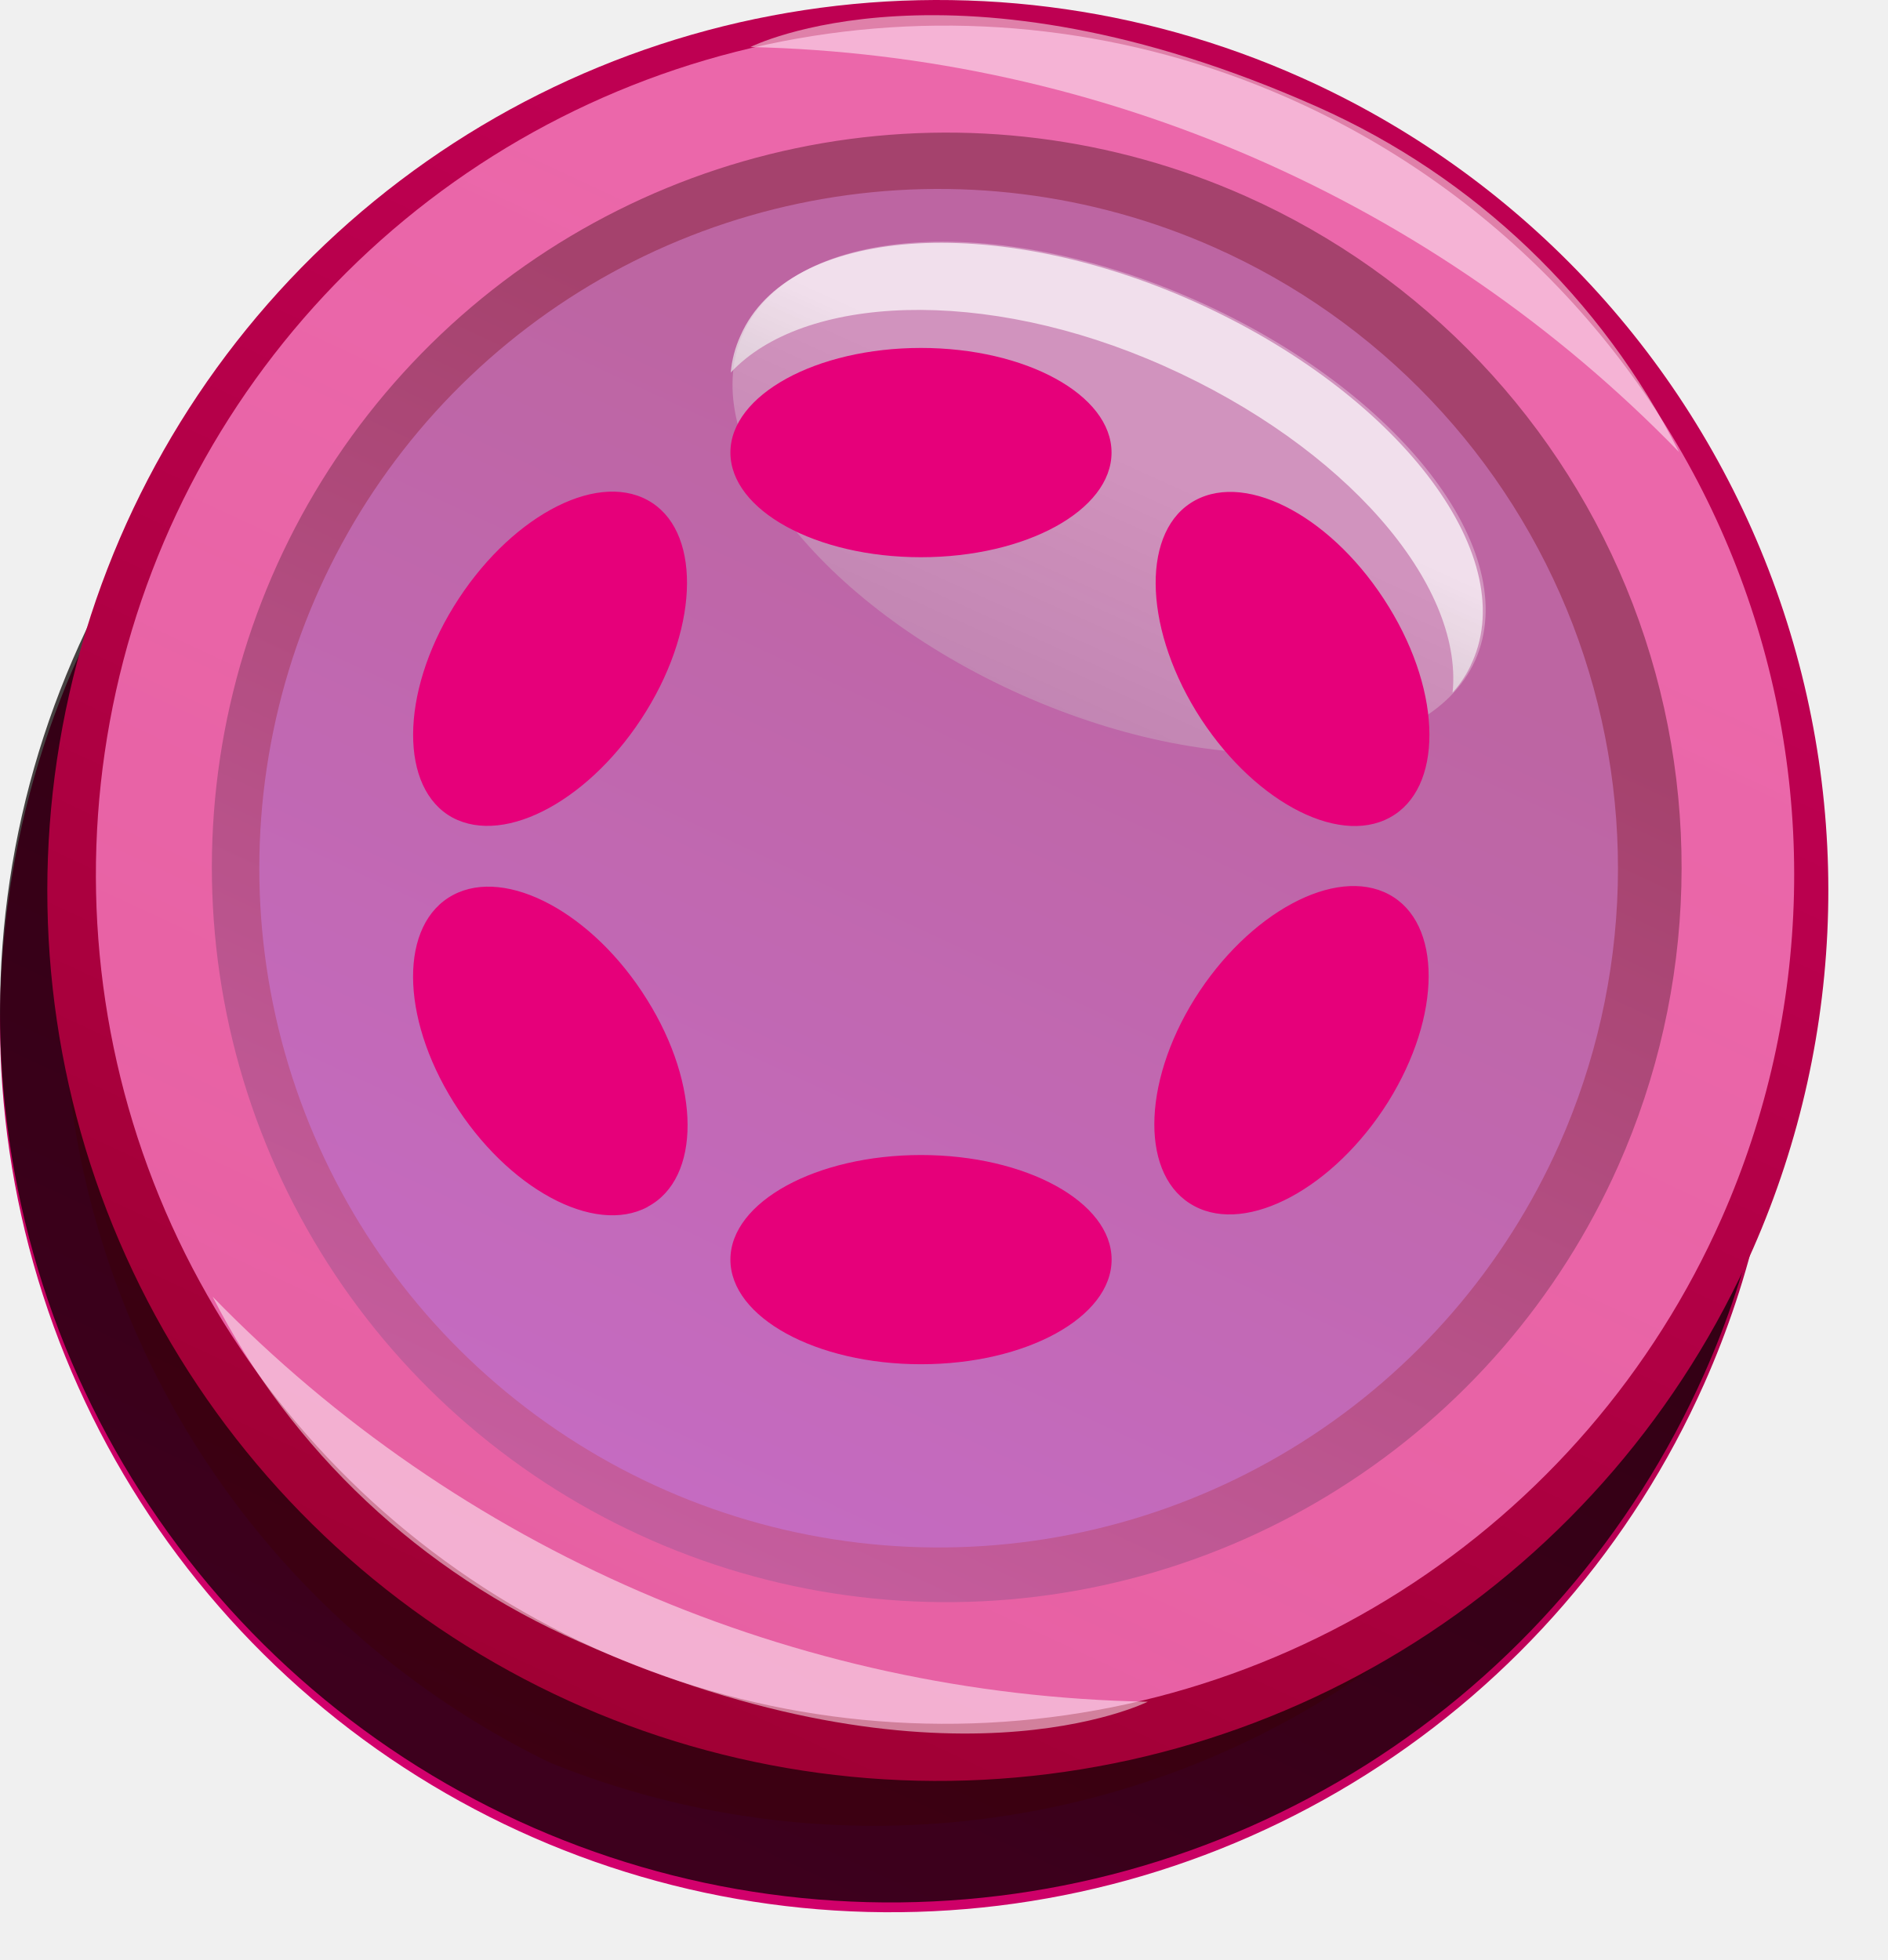
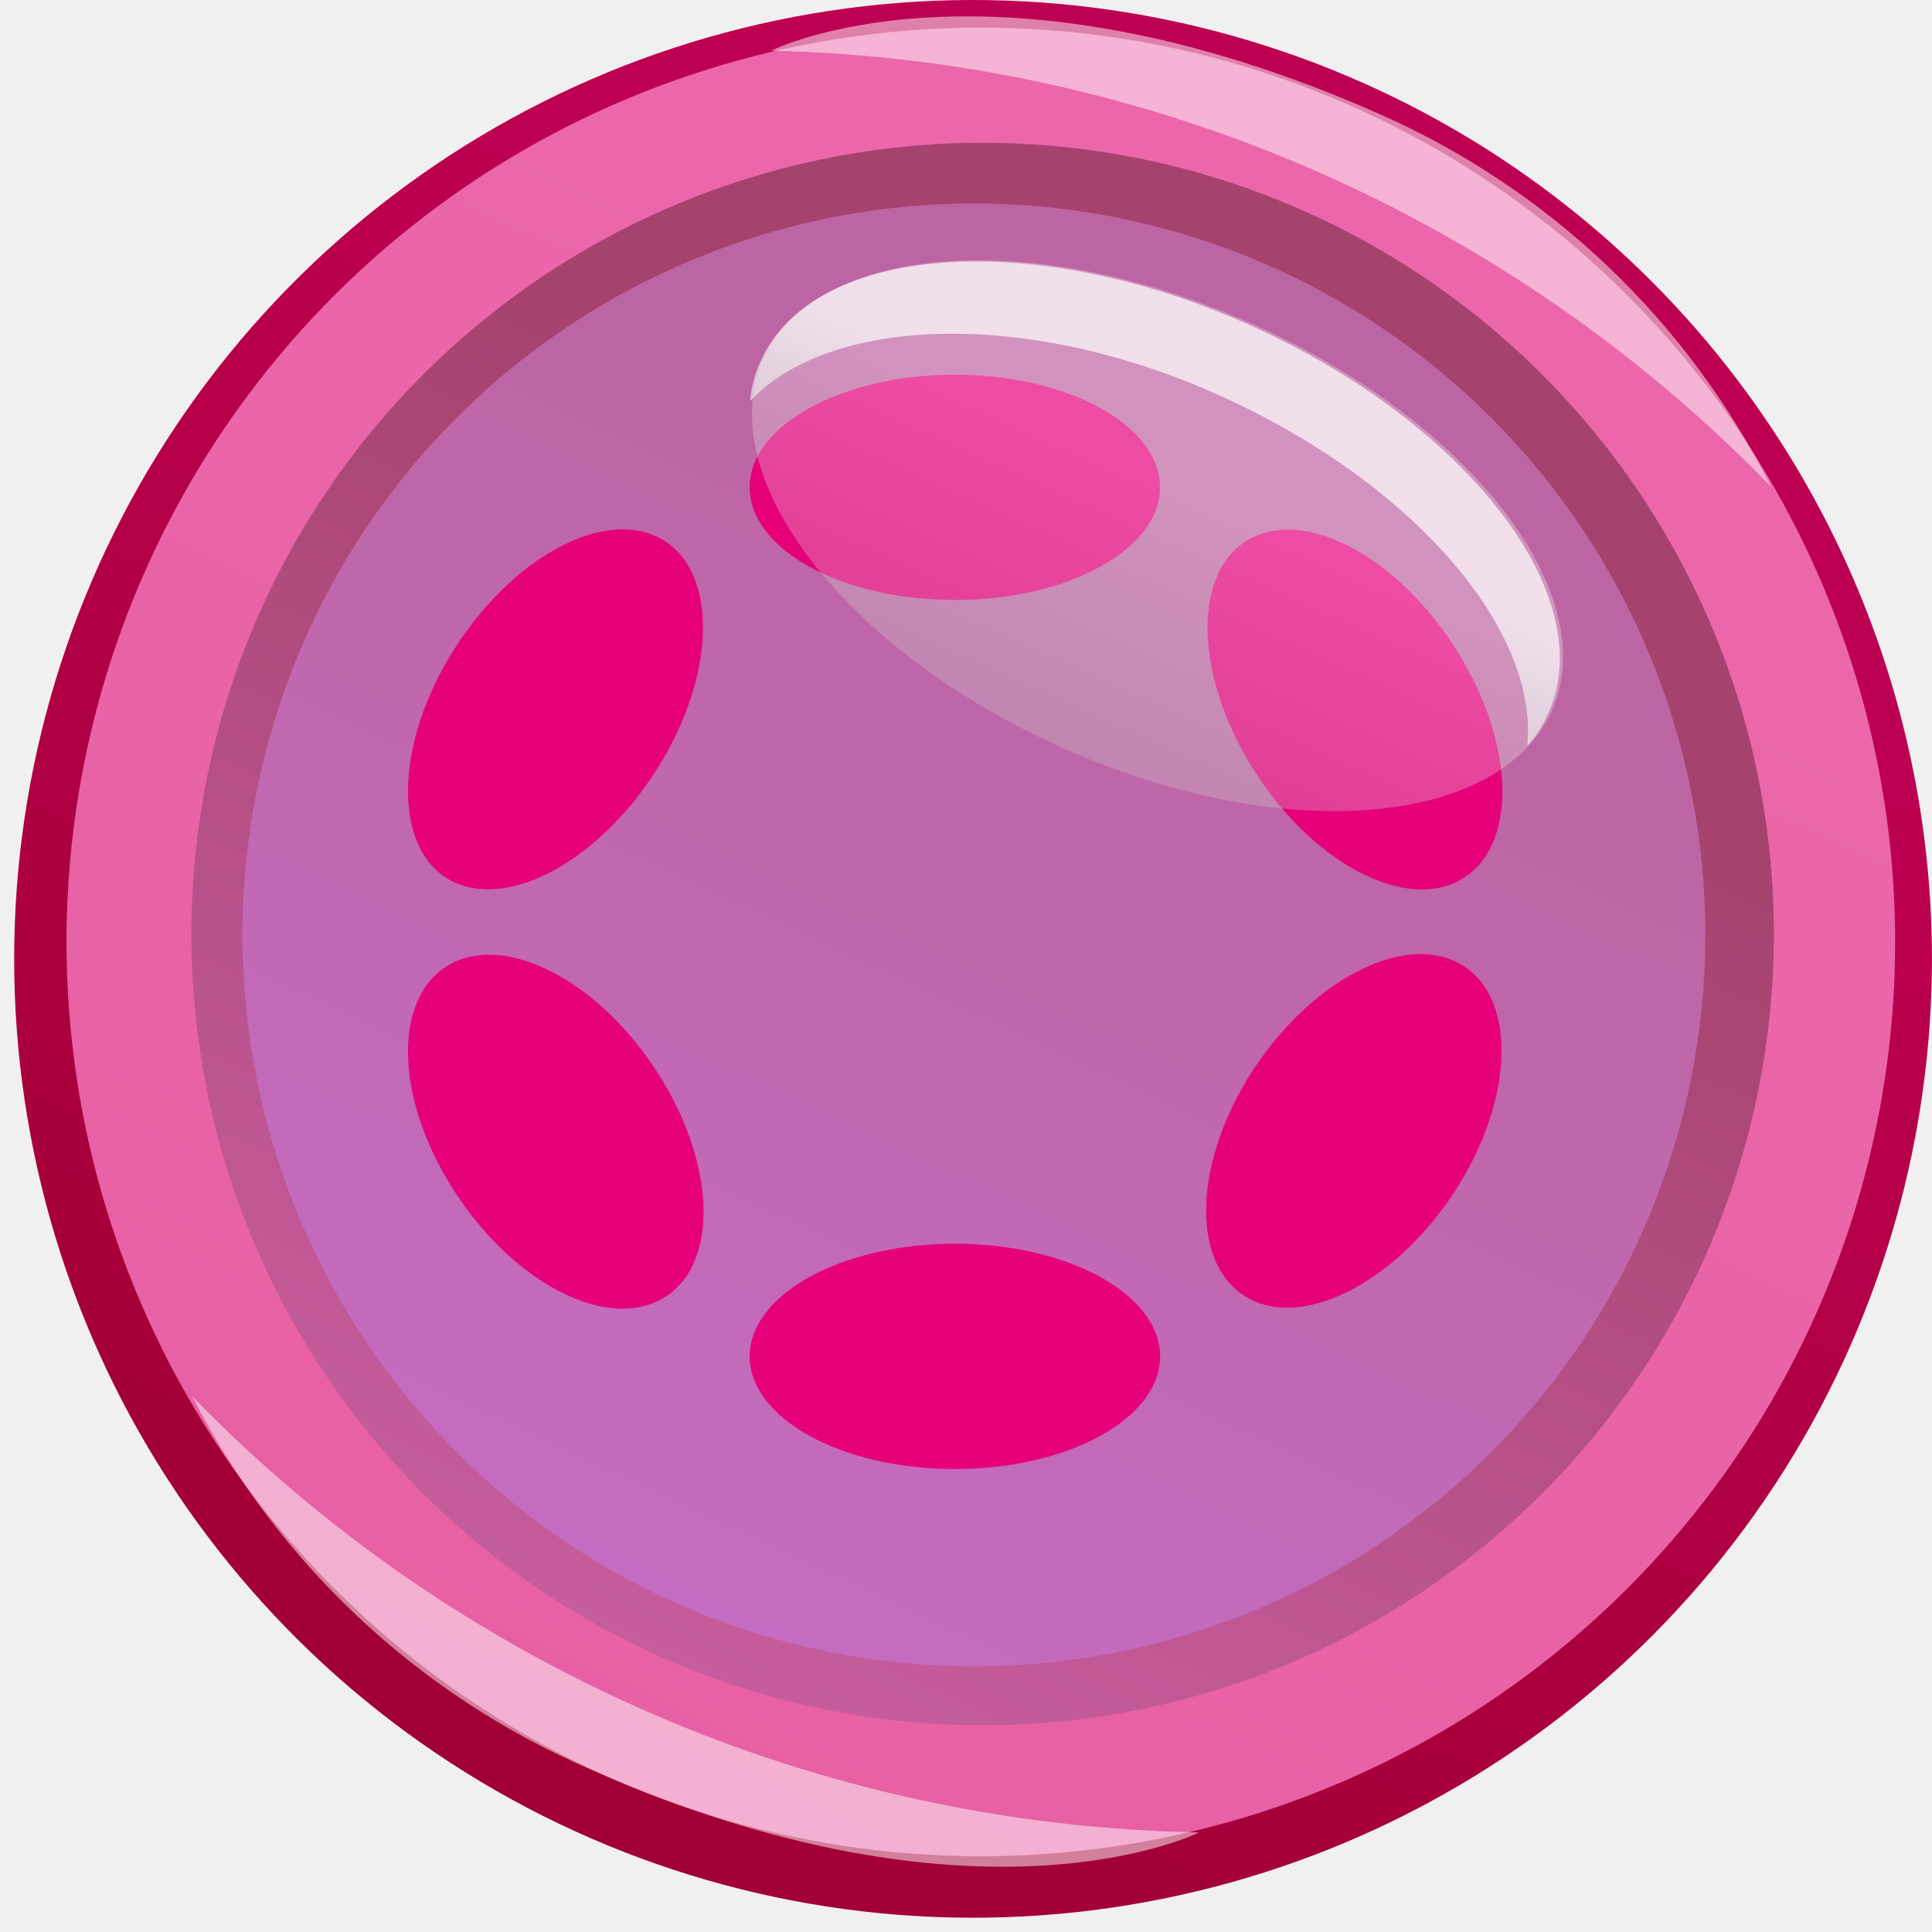
- <svg xmlns="http://www.w3.org/2000/svg" width="26" height="27" viewBox="0 0 26 27" fill="none">
-   <path d="M23.474 18.928C22.487 21.144 20.866 23.018 18.815 24.313C16.763 25.608 14.374 26.266 11.949 26.203C9.524 26.14 7.172 25.36 5.19 23.96C3.209 22.561 1.686 20.605 0.816 18.341C-0.054 16.076 -0.233 13.604 0.301 11.238C0.836 8.872 2.06 6.717 3.819 5.046C5.578 3.376 7.793 2.264 10.184 1.852C12.575 1.44 15.034 1.747 17.25 2.732C18.723 3.387 20.051 4.325 21.161 5.493C22.27 6.662 23.139 8.037 23.717 9.541C24.295 11.045 24.571 12.648 24.529 14.258C24.487 15.869 24.129 17.456 23.474 18.928Z" fill="#464141" />
-   <path style="mix-blend-mode:multiply" d="M23.474 19.063C22.487 21.279 20.866 23.154 18.815 24.448C16.763 25.744 14.374 26.401 11.949 26.338C9.524 26.276 7.172 25.495 5.19 24.096C3.209 22.696 1.686 20.74 0.816 18.476C-0.054 16.211 -0.233 13.74 0.301 11.373C0.836 9.007 2.06 6.852 3.819 5.182C5.578 3.511 7.793 2.399 10.184 1.987C12.575 1.576 15.034 1.882 17.25 2.867C18.723 3.522 20.051 4.46 21.161 5.628C22.27 6.797 23.139 8.172 23.717 9.676C24.295 11.18 24.571 12.783 24.529 14.394C24.487 16.004 24.129 17.591 23.474 19.063Z" fill="url(#paint0_linear_24_8065)" />
-   <path style="mix-blend-mode:multiply" d="M23.068 17.743C21.877 20.661 19.577 22.988 16.674 24.214C13.77 25.44 10.499 25.464 7.577 24.282C4.74 22.907 2.565 20.462 1.53 17.484C0.495 14.506 0.685 11.239 2.058 8.401C3.249 5.483 5.549 3.156 8.453 1.93C11.356 0.705 14.627 0.68 17.549 1.863C20.386 3.238 22.561 5.683 23.596 8.661C24.631 11.639 24.441 14.905 23.068 17.743Z" fill="url(#paint1_linear_24_8065)" />
-   <path d="M24.147 17.203C23.17 19.427 21.554 21.311 19.504 22.615C17.455 23.919 15.064 24.586 12.636 24.53C10.207 24.474 7.849 23.698 5.862 22.3C3.875 20.903 2.348 18.947 1.473 16.681C0.599 14.414 0.418 11.939 0.952 9.569C1.486 7.199 2.712 5.041 4.474 3.369C6.236 1.697 8.455 0.585 10.85 0.176C13.244 -0.234 15.706 0.076 17.924 1.068C20.882 2.39 23.197 4.829 24.363 7.852C25.529 10.876 25.451 14.237 24.147 17.203Z" fill="url(#paint2_linear_24_8065)" />
-   <path style="mix-blend-mode:screen" d="M23.714 16.784C22.778 18.898 21.237 20.687 19.285 21.925C17.333 23.164 15.058 23.797 12.747 23.743C10.436 23.69 8.193 22.953 6.3 21.625C4.408 20.298 2.951 18.439 2.114 16.284C1.277 14.129 1.098 11.775 1.598 9.518C2.099 7.261 3.257 5.203 4.926 3.604C6.595 2.004 8.701 0.936 10.977 0.532C13.253 0.129 15.598 0.409 17.715 1.338C19.125 1.956 20.399 2.847 21.464 3.958C22.529 5.07 23.364 6.38 23.921 7.815C24.478 9.25 24.747 10.781 24.711 12.32C24.675 13.859 24.337 15.376 23.714 16.784Z" fill="url(#paint3_linear_24_8065)" />
-   <path d="M22.289 16.064C21.475 17.893 20.137 19.44 18.443 20.508C16.75 21.577 14.778 22.119 12.777 22.067C10.775 22.015 8.834 21.37 7.199 20.215C5.564 19.059 4.308 17.445 3.591 15.576C2.873 13.707 2.726 11.667 3.168 9.714C3.61 7.761 4.622 5.983 6.074 4.605C7.527 3.227 9.355 2.311 11.329 1.972C13.302 1.634 15.331 1.888 17.16 2.703C19.612 3.795 21.529 5.816 22.491 8.321C23.453 10.827 23.38 13.612 22.289 16.064Z" fill="url(#paint4_linear_24_8065)" />
-   <path d="M21.479 15.764C20.727 17.454 19.49 18.884 17.925 19.872C16.361 20.86 14.539 21.362 12.689 21.314C10.839 21.267 9.045 20.672 7.533 19.605C6.022 18.538 4.86 17.047 4.196 15.32C3.531 13.593 3.394 11.708 3.801 9.903C4.208 8.098 5.14 6.454 6.481 5.179C7.822 3.904 9.511 3.055 11.335 2.74C13.158 2.424 15.034 2.657 16.725 3.407C17.849 3.906 18.863 4.621 19.71 5.512C20.558 6.403 21.221 7.453 21.663 8.6C22.104 9.748 22.315 10.971 22.284 12.2C22.252 13.43 21.978 14.64 21.479 15.764Z" fill="url(#paint5_linear_24_8065)" />
-   <path opacity="0.5" d="M2.929 17.863C4.014 19.984 5.8 21.663 7.982 22.617C13.006 24.851 15.81 23.442 15.81 23.442C10.949 23.353 6.319 21.348 2.929 17.863Z" fill="white" />
-   <path opacity="0.5" d="M23.127 6.226C22.067 4.114 20.308 2.434 18.149 1.473C13.125 -0.762 10.336 0.648 10.336 0.648C15.167 0.756 19.762 2.76 23.127 6.226Z" fill="white" />
-   <path opacity="0.3" d="M20.323 9.091C19.649 10.59 16.86 10.815 14.07 9.571C11.281 8.326 9.572 6.107 10.231 4.607C10.891 3.107 13.695 2.897 16.485 4.142C19.274 5.387 20.983 7.591 20.323 9.091Z" fill="url(#paint6_linear_24_8065)" />
-   <path opacity="0.7" d="M16.035 5.042C18.524 6.151 20.159 8.041 20.009 9.541C20.121 9.417 20.213 9.275 20.279 9.121C20.953 7.621 19.229 5.402 16.455 4.157C13.68 2.912 10.861 3.122 10.201 4.622C10.127 4.783 10.081 4.955 10.066 5.132C11.056 4.067 13.545 3.932 16.035 5.042Z" fill="url(#paint7_linear_24_8065)" />
-   <path d="M15.311 6.234C15.311 7.029 14.134 7.676 12.685 7.676C11.238 7.676 10.061 7.029 10.061 6.234C10.061 5.441 11.242 4.793 12.686 4.793C14.13 4.793 15.311 5.44 15.311 6.234ZM15.312 17.352C15.312 18.146 14.135 18.793 12.686 18.793C11.239 18.793 10.061 18.146 10.061 17.352C10.061 16.557 11.243 15.911 12.687 15.911C14.131 15.911 15.312 16.557 15.312 17.352M8.902 9.796C9.646 8.59 9.649 7.284 8.919 6.889C8.184 6.49 6.994 7.148 6.25 8.355C5.507 9.561 5.507 10.867 6.232 11.262C6.968 11.657 8.158 11.003 8.902 9.796ZM19.13 12.32C19.866 12.711 19.861 13.992 19.122 15.178C18.378 16.363 17.184 17.006 16.453 16.615C15.713 16.223 15.718 14.943 16.457 13.757C17.201 12.572 18.395 11.929 19.13 12.32ZM8.923 16.623C9.658 16.232 9.654 14.951 8.91 13.766C8.171 12.58 6.976 11.937 6.241 12.329C5.502 12.723 5.507 14 6.25 15.186C6.99 16.372 8.184 17.019 8.919 16.627L8.923 16.623ZM19.13 8.359C19.874 9.566 19.874 10.867 19.144 11.262C18.413 11.661 17.219 11.007 16.475 9.796C15.74 8.59 15.731 7.289 16.462 6.893C17.196 6.494 18.387 7.149 19.13 8.359Z" fill="#E6007A" />
+ <svg xmlns="http://www.w3.org/2000/svg" width="48" height="48" viewBox="0 0 48 48" fill="none">
+   <path d="M45.983 33.411C44.085 37.73 40.946 41.388 36.966 43.921C32.986 46.454 28.343 47.748 23.626 47.639C18.909 47.531 14.331 46.024 10.472 43.31C6.613 40.596 3.646 36.797 1.948 32.396C0.25 27.994 -0.102 23.187 0.935 18.584C1.973 13.982 4.354 9.791 7.776 6.543C11.198 3.295 15.507 1.137 20.158 0.341C24.808 -0.454 29.59 0.149 33.897 2.074C39.642 4.642 44.138 9.379 46.402 15.25C48.667 21.122 48.516 27.65 45.983 33.411Z" fill="url(#paint0_linear_328_77424)" />
+   <path style="mix-blend-mode:screen" d="M45.141 32.595C43.324 36.701 40.331 40.176 36.541 42.582C32.75 44.987 28.332 46.216 23.843 46.112C19.355 46.008 14.998 44.577 11.322 41.998C7.647 39.42 4.818 35.811 3.193 31.625C1.568 27.44 1.219 22.868 2.191 18.485C3.163 14.101 5.412 10.104 8.653 6.999C11.895 3.893 15.985 1.817 20.406 1.034C24.826 0.251 29.38 0.795 33.492 2.598C36.23 3.799 38.703 5.528 40.772 7.687C42.84 9.846 44.462 12.392 45.544 15.178C46.626 17.965 47.148 20.938 47.078 23.927C47.009 26.916 46.351 29.862 45.141 32.595Z" fill="url(#paint1_linear_328_77424)" />
+   <path d="M42.373 31.198C40.793 34.75 38.194 37.754 34.906 39.83C31.617 41.905 27.787 42.959 23.9 42.857C20.013 42.756 16.244 41.504 13.068 39.26C9.893 37.016 7.454 33.88 6.06 30.25C4.667 26.62 4.381 22.658 5.24 18.866C6.098 15.073 8.062 11.62 10.883 8.944C13.704 6.268 17.255 4.488 21.088 3.831C24.92 3.173 28.861 3.666 32.413 5.249C37.174 7.37 40.898 11.295 42.766 16.161C44.634 21.027 44.492 26.436 42.373 31.198Z" fill="url(#paint2_linear_328_77424)" />
+   <path d="M40.8 30.615C39.34 33.898 36.938 36.675 33.9 38.594C30.861 40.512 27.322 41.487 23.73 41.395C20.137 41.303 16.653 40.148 13.717 38.075C10.781 36.003 8.526 33.107 7.235 29.753C5.945 26.399 5.678 22.738 6.468 19.232C7.258 15.727 9.07 12.534 11.674 10.058C14.278 7.582 17.558 5.933 21.099 5.321C24.64 4.708 28.284 5.16 31.568 6.617C33.751 7.586 35.721 8.975 37.367 10.706C39.012 12.436 40.3 14.474 41.157 16.703C42.015 18.932 42.425 21.307 42.363 23.695C42.302 26.082 41.771 28.433 40.8 30.615Z" fill="url(#paint3_linear_328_77424)" />
+   <path opacity="0.5" d="M4.775 34.692C6.883 38.81 10.35 42.072 14.589 43.925C24.346 48.264 29.792 45.526 29.792 45.526C20.351 45.353 11.36 41.46 4.775 34.692Z" fill="white" />
+   <path opacity="0.5" d="M44.002 12.093C41.943 7.99 38.526 4.728 34.333 2.86C24.577 -1.479 19.16 1.259 19.16 1.259C28.542 1.468 37.465 5.359 44.002 12.093Z" fill="white" />
+   <path d="M28.821 12.108C28.821 13.651 26.536 14.907 23.722 14.907C20.911 14.907 18.625 13.651 18.625 12.106C18.625 10.566 20.92 9.309 23.724 9.309C26.527 9.309 28.821 10.565 28.821 12.108ZM28.823 33.699C28.823 35.242 26.538 36.498 23.724 36.498C20.913 36.498 18.626 35.242 18.626 33.699C18.626 32.156 20.922 30.9 23.725 30.9C26.529 30.9 28.824 32.156 28.824 33.7M16.374 19.025C17.819 16.682 17.826 14.147 16.408 13.379C14.98 12.604 12.669 13.882 11.225 16.226C9.78 18.569 9.78 21.105 11.19 21.871C12.619 22.64 14.93 21.368 16.374 19.025ZM36.239 23.927C37.667 24.687 37.659 27.173 36.223 29.476C34.778 31.779 32.459 33.027 31.04 32.267C29.603 31.507 29.611 29.021 31.047 26.718C32.492 24.415 34.812 23.167 36.239 23.927ZM16.416 32.284C17.843 31.524 17.835 29.037 16.39 26.734C14.954 24.431 12.635 23.183 11.207 23.943C9.772 24.71 9.78 27.19 11.225 29.493C12.661 31.796 14.98 33.052 16.408 32.292L16.416 32.284ZM36.239 16.234C37.683 18.578 37.683 21.105 36.265 21.871C34.846 22.646 32.526 21.377 31.082 19.025C29.655 16.682 29.637 14.155 31.056 13.387C32.483 12.612 34.796 13.883 36.239 16.234Z" fill="#E6007A" />
+   <path opacity="0.3" d="M38.557 17.655C37.247 20.567 31.83 21.004 26.413 18.587C20.996 16.17 17.676 11.86 18.957 8.947C20.239 6.035 25.685 5.627 31.102 8.044C36.519 10.462 39.839 14.743 38.557 17.655Z" fill="url(#paint4_linear_328_77424)" />
+   <path opacity="0.7" d="M30.228 9.792C35.062 11.947 38.236 15.616 37.945 18.529C38.164 18.288 38.342 18.012 38.469 17.713C39.78 14.801 36.431 10.491 31.043 8.073C25.655 5.656 20.18 6.064 18.899 8.976C18.753 9.288 18.665 9.623 18.637 9.966C20.559 7.899 25.393 7.637 30.228 9.792Z" fill="url(#paint5_linear_328_77424)" />
  <defs>
-     <linearGradient id="paint0_linear_24_8065" x1="5.711" y1="24.698" x2="14.231" y2="6.407" gradientUnits="userSpaceOnUse">
-       <stop stop-color="#E00074" />
-       <stop offset="1" stop-color="#AA003E" />
-     </linearGradient>
-     <linearGradient id="paint1_linear_24_8065" x1="6.013" y1="23.735" x2="14.527" y2="5.458" gradientUnits="userSpaceOnUse">
-       <stop stop-color="#FF28A2" />
-       <stop offset="1" stop-color="#FF3CB6" />
-     </linearGradient>
-     <linearGradient id="paint2_linear_24_8065" x1="6.394" y1="22.888" x2="14.914" y2="4.598" gradientUnits="userSpaceOnUse">
+     <linearGradient id="paint0_linear_328_77424" x1="11.505" y1="44.452" x2="28.052" y2="8.93" gradientUnits="userSpaceOnUse">
      <stop stop-color="#A00034" />
      <stop offset="1" stop-color="#BE0052" />
    </linearGradient>
-     <linearGradient id="paint3_linear_24_8065" x1="6.69" y1="22.233" x2="14.809" y2="4.796" gradientUnits="userSpaceOnUse">
+     <linearGradient id="paint1_linear_328_77424" x1="12.081" y1="43.18" x2="27.848" y2="9.315" gradientUnits="userSpaceOnUse">
      <stop stop-color="#BE608B" />
      <stop offset="0.99" stop-color="#B06782" />
    </linearGradient>
-     <linearGradient id="paint4_linear_24_8065" x1="7.31" y1="20.822" x2="14.332" y2="5.747" gradientUnits="userSpaceOnUse">
+     <linearGradient id="paint2_linear_328_77424" x1="13.283" y1="40.438" x2="26.92" y2="11.161" gradientUnits="userSpaceOnUse">
      <stop stop-color="#C65E9F" />
      <stop offset="0.95" stop-color="#A5426D" />
    </linearGradient>
-     <linearGradient id="paint5_linear_24_8065" x1="7.482" y1="20.292" x2="13.986" y2="6.33" gradientUnits="userSpaceOnUse">
+     <linearGradient id="paint3_linear_328_77424" x1="13.618" y1="39.41" x2="26.25" y2="12.294" gradientUnits="userSpaceOnUse">
      <stop stop-color="#C56BC2" />
      <stop offset="1" stop-color="#BD65A2" />
    </linearGradient>
-     <linearGradient id="paint6_linear_24_8065" x1="12.145" y1="10.344" x2="14.254" y2="5.663" gradientUnits="userSpaceOnUse">
+     <linearGradient id="paint4_linear_328_77424" x1="22.674" y1="20.088" x2="26.769" y2="10.998" gradientUnits="userSpaceOnUse">
      <stop stop-color="#B9B9B9" />
      <stop offset="0.99" stop-color="white" />
    </linearGradient>
-     <linearGradient id="paint7_linear_24_8065" x1="13.112" y1="8.087" x2="14.348" y2="5.344" gradientUnits="userSpaceOnUse">
+     <linearGradient id="paint5_linear_328_77424" x1="24.552" y1="15.706" x2="26.952" y2="10.379" gradientUnits="userSpaceOnUse">
      <stop stop-color="#D0D0D0" />
      <stop offset="0.99" stop-color="white" />
    </linearGradient>
  </defs>
</svg>
